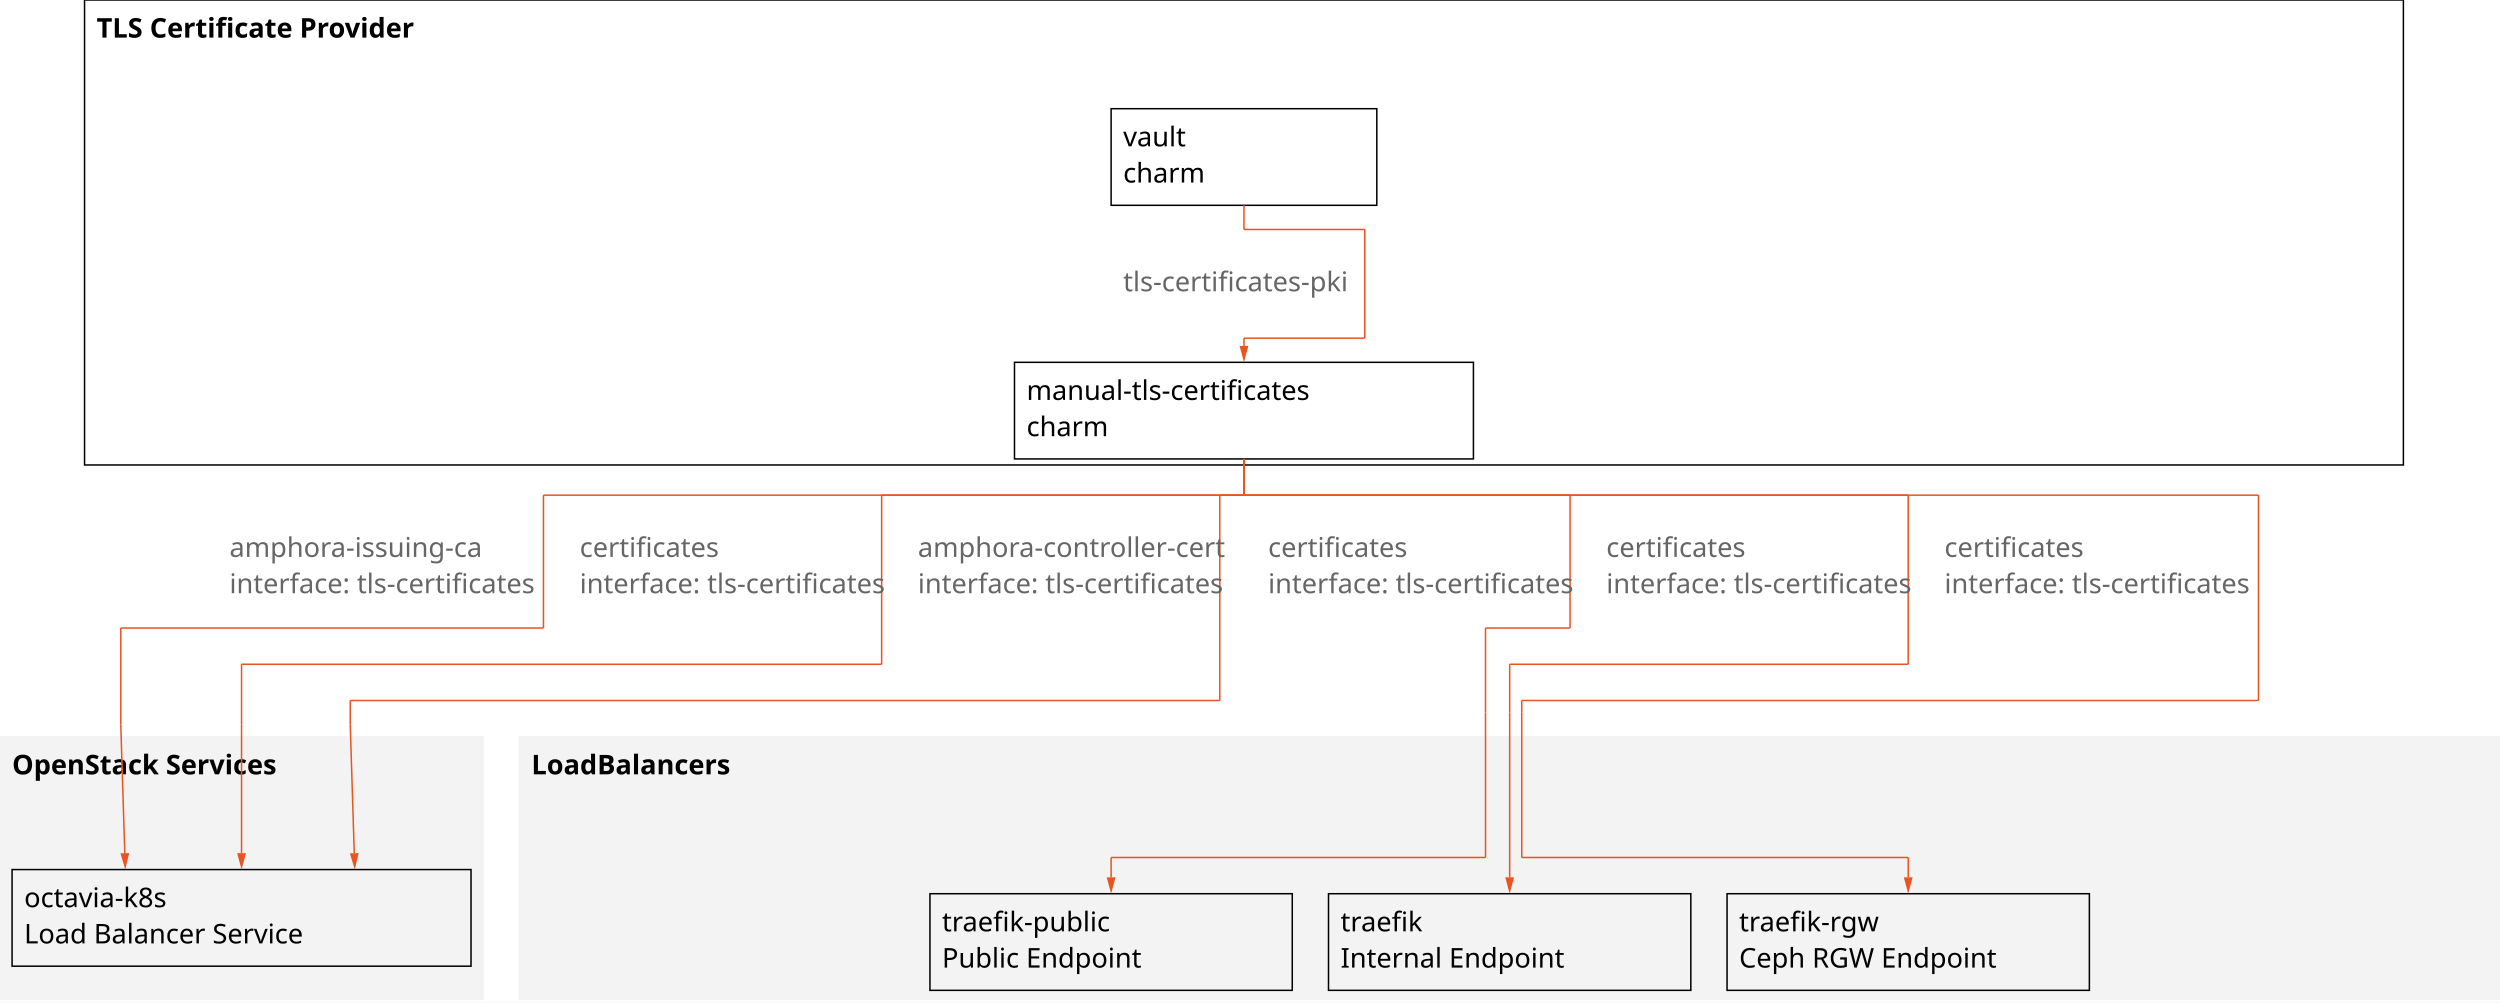
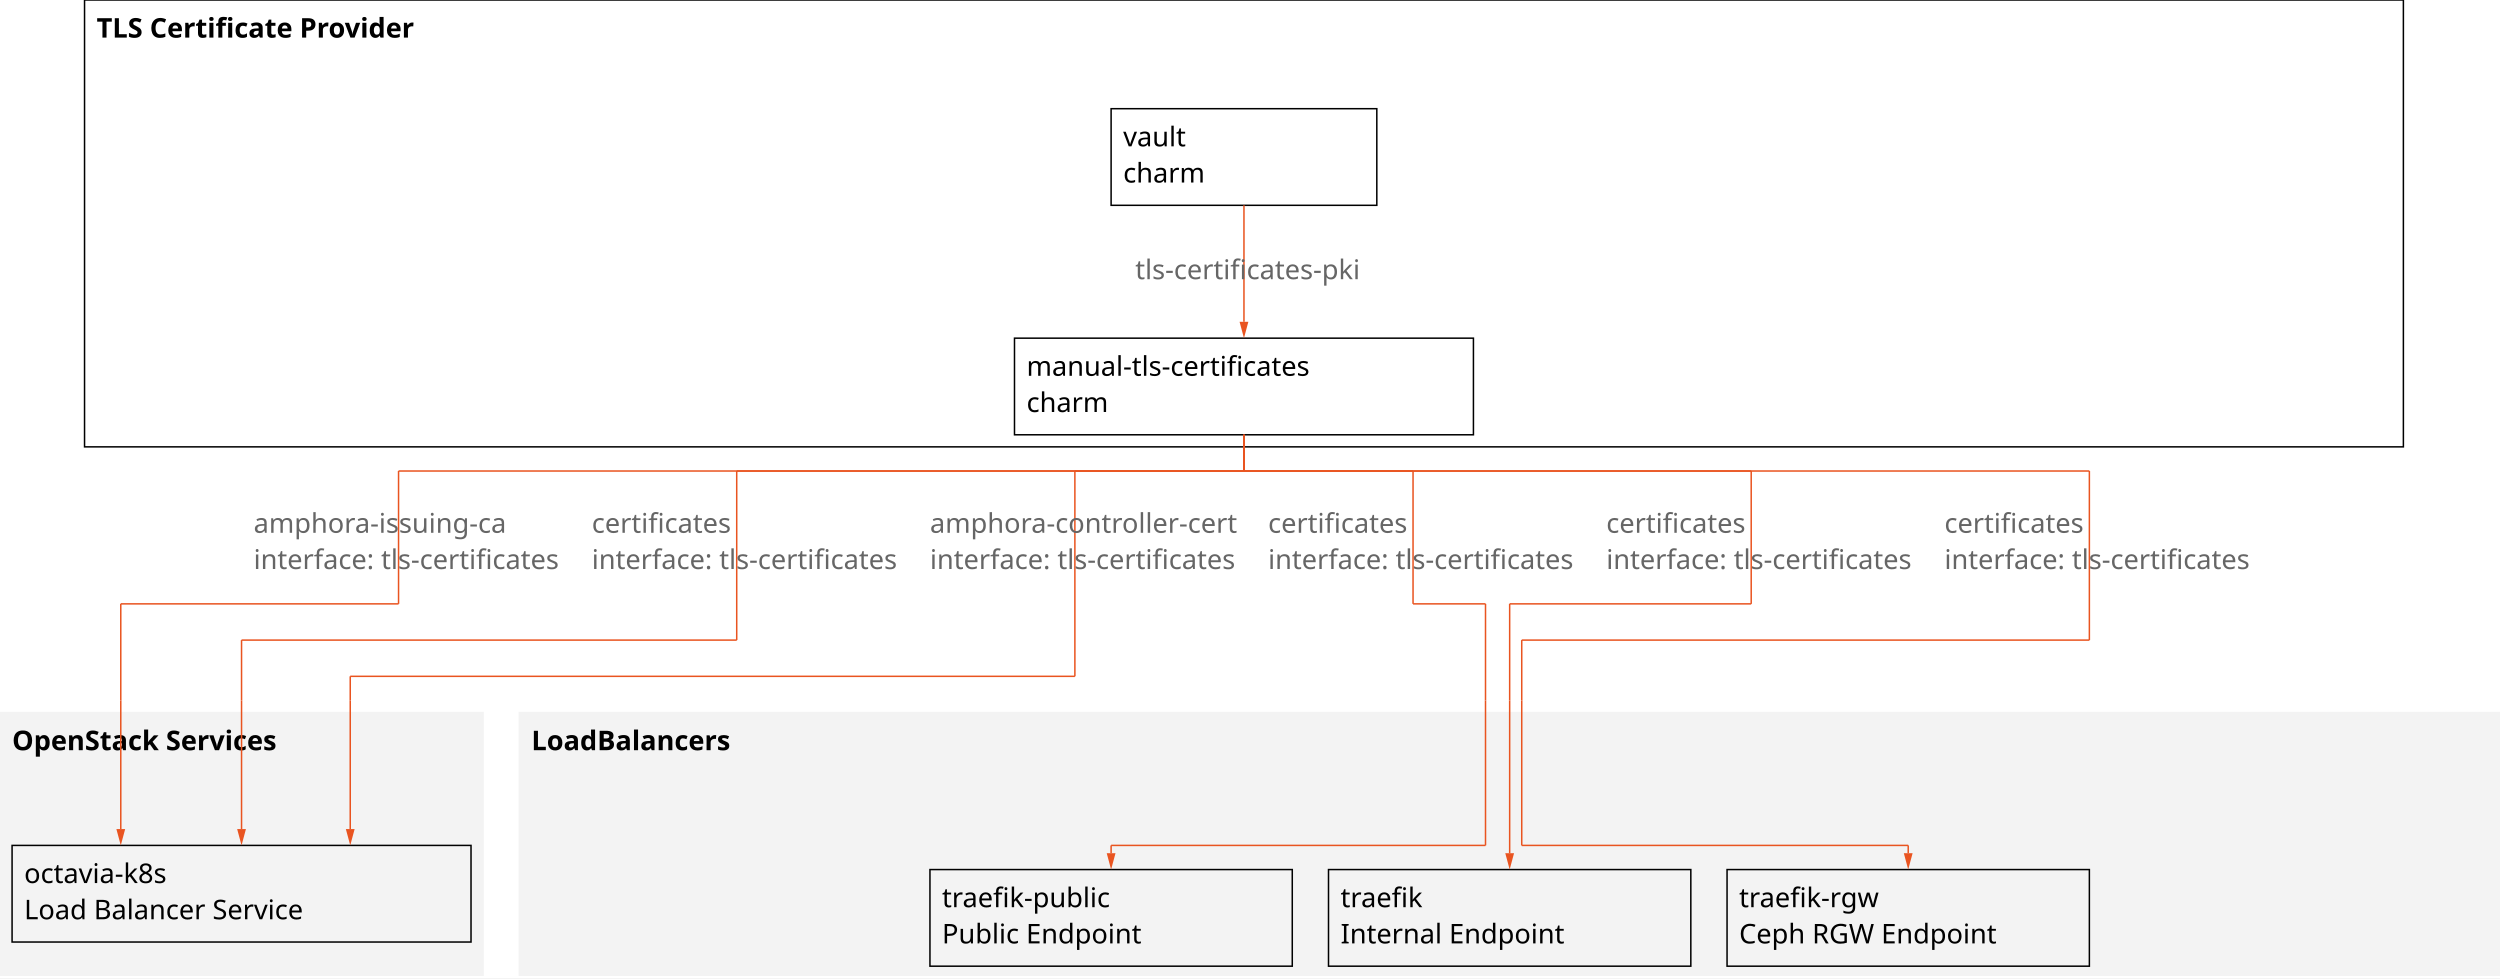
- <svg xmlns="http://www.w3.org/2000/svg" width="1656" height="664" viewBox="0 0 1656 664" xml:space="preserve">
-   <rect width="1656" height="664" fill="#FFFFFF" />
+ <svg xmlns="http://www.w3.org/2000/svg" width="1656" height="648" viewBox="0 0 1656 648" xml:space="preserve">
+   <rect width="1656" height="648" fill="#FFFFFF" />
  <g data-component-id="page">
-     <rect x="0" y="0" width="1656" height="664" fill="transparent" stroke="none" stroke-width="0" stroke-miterlimit="10" />
+     <rect x="0" y="0" width="1656" height="648" fill="transparent" stroke="none" stroke-width="0" stroke-miterlimit="10" />
    <g data-component-id="tls_provider">
-       <rect x="56" y="0" width="1536" height="308" fill="transparent" stroke="#000000" stroke-width="1" stroke-miterlimit="10" />
+       <rect x="56" y="0" width="1536" height="296" fill="transparent" stroke="#000000" stroke-width="1" stroke-miterlimit="10" />
      <g data-component-id="tls_provider__heading">
        <rect x="64" y="8" width="1520" height="48" fill="transparent" stroke="none" stroke-width="0" stroke-miterlimit="10" />
        <text font-family="Ubuntu Sans" data-dg-text-role="heading" data-dg-text-block-index="0">
          <tspan x="64" y="24.92" font-size="18" font-weight="700" fill="#000000">TLS Certificate Provider</tspan>
        </text>
      </g>
      <g data-component-id="tls_provider__body">
-         <rect x="64" y="72" width="1520" height="228" fill="transparent" stroke="none" stroke-width="0" stroke-miterlimit="10" />
+         <rect x="64" y="72" width="1520" height="216" fill="transparent" stroke="none" stroke-width="0" stroke-miterlimit="10" />
        <g data-component-id="vault_charm">
          <rect x="736" y="72" width="176" height="64" fill="transparent" stroke="#000000" stroke-width="1" stroke-miterlimit="10" />
          <text font-family="Ubuntu Sans" data-dg-text-role="label" data-dg-text-block-index="0">
            <tspan x="744" y="96.92" font-size="18" font-weight="400" fill="#000000">vault</tspan>
            <tspan x="744" y="120.92" font-size="18" font-weight="400" fill="#000000">charm</tspan>
          </text>
        </g>
        <g data-component-id="manual_tls_certificates">
-           <rect x="672" y="240" width="304" height="64" fill="transparent" stroke="#000000" stroke-width="1" stroke-miterlimit="10" />
+           <rect x="672" y="224" width="304" height="64" fill="transparent" stroke="#000000" stroke-width="1" stroke-miterlimit="10" />
          <text font-family="Ubuntu Sans" data-dg-text-role="label" data-dg-text-block-index="0">
-             <tspan x="680" y="264.92" font-size="18" font-weight="400" fill="#000000">manual-tls-certificates</tspan>
-             <tspan x="680" y="288.92" font-size="18" font-weight="400" fill="#000000">charm</tspan>
+             <tspan x="680" y="248.92" font-size="18" font-weight="400" fill="#000000">manual-tls-certificates</tspan>
+             <tspan x="680" y="272.92" font-size="18" font-weight="400" fill="#000000">charm</tspan>
          </text>
        </g>
      </g>
    </g>
    <g data-component-id="openstack_services">
-       <rect x="0" y="488" width="320" height="174" fill="#F3F3F3" stroke="#F3F3F3" stroke-width="1" stroke-miterlimit="10" />
+       <rect x="0" y="472" width="320" height="174" fill="#F3F3F3" stroke="#F3F3F3" stroke-width="1" stroke-miterlimit="10" />
      <g data-component-id="openstack_services__heading">
-         <rect x="8" y="496" width="304" height="48" fill="transparent" stroke="none" stroke-width="0" stroke-miterlimit="10" />
+         <rect x="8" y="480" width="304" height="48" fill="transparent" stroke="none" stroke-width="0" stroke-miterlimit="10" />
        <text font-family="Ubuntu Sans" data-dg-text-role="heading" data-dg-text-block-index="0">
-           <tspan x="8" y="512.92" font-size="18" font-weight="700" fill="#000000">OpenStack Services</tspan>
+           <tspan x="8" y="496.92" font-size="18" font-weight="700" fill="#000000">OpenStack Services</tspan>
        </text>
      </g>
      <g data-component-id="openstack_services__body">
-         <rect x="8" y="560" width="304" height="94" fill="transparent" stroke="none" stroke-width="0" stroke-miterlimit="10" />
+         <rect x="8" y="544" width="304" height="94" fill="transparent" stroke="none" stroke-width="0" stroke-miterlimit="10" />
        <g data-component-id="octavia_k8s">
-           <rect x="8" y="576" width="304" height="64" fill="transparent" stroke="#000000" stroke-width="1" stroke-miterlimit="10" />
+           <rect x="8" y="560" width="304" height="64" fill="transparent" stroke="#000000" stroke-width="1" stroke-miterlimit="10" />
          <text font-family="Ubuntu Sans" data-dg-text-role="label" data-dg-text-block-index="0">
-             <tspan x="16" y="600.92" font-size="18" font-weight="400" fill="#000000">octavia-k8s</tspan>
-             <tspan x="16" y="624.92" font-size="18" font-weight="400" fill="#000000">Load Balancer Service</tspan>
+             <tspan x="16" y="584.92" font-size="18" font-weight="400" fill="#000000">octavia-k8s</tspan>
+             <tspan x="16" y="608.92" font-size="18" font-weight="400" fill="#000000">Load Balancer Service</tspan>
          </text>
        </g>
      </g>
    </g>
    <g data-component-id="load_balancers">
-       <rect x="344" y="488" width="1312" height="174" fill="#F3F3F3" stroke="#F3F3F3" stroke-width="1" stroke-miterlimit="10" />
+       <rect x="344" y="472" width="1312" height="174" fill="#F3F3F3" stroke="#F3F3F3" stroke-width="1" stroke-miterlimit="10" />
      <g data-component-id="load_balancers__heading">
-         <rect x="352" y="496" width="1296" height="48" fill="transparent" stroke="none" stroke-width="0" stroke-miterlimit="10" />
+         <rect x="352" y="480" width="1296" height="48" fill="transparent" stroke="none" stroke-width="0" stroke-miterlimit="10" />
        <text font-family="Ubuntu Sans" data-dg-text-role="heading" data-dg-text-block-index="0">
-           <tspan x="352" y="512.92" font-size="18" font-weight="700" fill="#000000">LoadBalancers</tspan>
+           <tspan x="352" y="496.92" font-size="18" font-weight="700" fill="#000000">LoadBalancers</tspan>
        </text>
      </g>
      <g data-component-id="load_balancers__body">
-         <rect x="352" y="560" width="1296" height="94" fill="transparent" stroke="none" stroke-width="0" stroke-miterlimit="10" />
+         <rect x="352" y="544" width="1296" height="94" fill="transparent" stroke="none" stroke-width="0" stroke-miterlimit="10" />
        <g data-component-id="traefik_public">
-           <rect x="616" y="592" width="240" height="64" fill="transparent" stroke="#000000" stroke-width="1" stroke-miterlimit="10" />
+           <rect x="616" y="576" width="240" height="64" fill="transparent" stroke="#000000" stroke-width="1" stroke-miterlimit="10" />
          <text font-family="Ubuntu Sans" data-dg-text-role="label" data-dg-text-block-index="0">
-             <tspan x="624" y="616.92" font-size="18" font-weight="400" fill="#000000">traefik-public</tspan>
-             <tspan x="624" y="640.92" font-size="18" font-weight="400" fill="#000000">Public Endpoint</tspan>
+             <tspan x="624" y="600.92" font-size="18" font-weight="400" fill="#000000">traefik-public</tspan>
+             <tspan x="624" y="624.92" font-size="18" font-weight="400" fill="#000000">Public Endpoint</tspan>
          </text>
        </g>
        <g data-component-id="traefik_internal">
-           <rect x="880" y="592" width="240" height="64" fill="transparent" stroke="#000000" stroke-width="1" stroke-miterlimit="10" />
+           <rect x="880" y="576" width="240" height="64" fill="transparent" stroke="#000000" stroke-width="1" stroke-miterlimit="10" />
          <text font-family="Ubuntu Sans" data-dg-text-role="label" data-dg-text-block-index="0">
-             <tspan x="888" y="616.92" font-size="18" font-weight="400" fill="#000000">traefik</tspan>
-             <tspan x="888" y="640.92" font-size="18" font-weight="400" fill="#000000">Internal Endpoint</tspan>
+             <tspan x="888" y="600.92" font-size="18" font-weight="400" fill="#000000">traefik</tspan>
+             <tspan x="888" y="624.92" font-size="18" font-weight="400" fill="#000000">Internal Endpoint</tspan>
          </text>
        </g>
        <g data-component-id="traefik_rgw">
-           <rect x="1144" y="592" width="240" height="64" fill="transparent" stroke="#000000" stroke-width="1" stroke-miterlimit="10" />
+           <rect x="1144" y="576" width="240" height="64" fill="transparent" stroke="#000000" stroke-width="1" stroke-miterlimit="10" />
          <text font-family="Ubuntu Sans" data-dg-text-role="label" data-dg-text-block-index="0">
-             <tspan x="1152" y="616.92" font-size="18" font-weight="400" fill="#000000">traefik-rgw</tspan>
-             <tspan x="1152" y="640.92" font-size="18" font-weight="400" fill="#000000">Ceph RGW Endpoint</tspan>
+             <tspan x="1152" y="600.92" font-size="18" font-weight="400" fill="#000000">traefik-rgw</tspan>
+             <tspan x="1152" y="624.92" font-size="18" font-weight="400" fill="#000000">Ceph RGW Endpoint</tspan>
          </text>
        </g>
      </g>
    </g>
  </g>
  <g data-dg-arrow="true" data-component-id="edge-0">
-     <line x1="824" y1="136" x2="824" y2="152" fill="none" stroke="#E95420" stroke-width="1" stroke-miterlimit="10" />
-     <line x1="824" y1="152" x2="904" y2="152" fill="none" stroke="#E95420" stroke-width="1" stroke-miterlimit="10" />
-     <line x1="904" y1="152" x2="904" y2="224" fill="none" stroke="#E95420" stroke-width="1" stroke-miterlimit="10" />
-     <line x1="904" y1="224" x2="824" y2="224" fill="none" stroke="#E95420" stroke-width="1" stroke-miterlimit="10" />
-     <line x1="824" y1="224" x2="824" y2="229.16" fill="none" stroke="#E95420" stroke-width="1" stroke-miterlimit="10" />
-     <polygon points="821.09,229.16 824,240 826.91,229.16" fill="#E95420" />
-     <rect x="744" y="168" width="152" height="40" fill="transparent" stroke="none" />
+     <line x1="824" y1="136" x2="824" y2="213.16" fill="none" stroke="#E95420" stroke-width="1" stroke-miterlimit="10" />
+     <polygon points="821.09,213.16 824,224 826.91,213.16" fill="#E95420" />
+     <rect x="752" y="160" width="152" height="40" fill="transparent" stroke="none" />
    <text font-family="Ubuntu Sans">
-       <tspan x="744" y="192.92" font-size="18" font-weight="400" fill="#666666">tls-certificates-pki</tspan>
+       <tspan x="752" y="184.92" font-size="18" font-weight="400" fill="#666666">tls-certificates-pki</tspan>
    </text>
  </g>
  <g data-dg-arrow="true" data-component-id="edge-1">
-     <line x1="824" y1="304" x2="824" y2="320" fill="none" stroke="#E95420" stroke-width="1" stroke-miterlimit="10" />
-     <line x1="824" y1="320" x2="824" y2="328" fill="none" stroke="#E95420" stroke-width="1" stroke-miterlimit="10" />
-     <line x1="824" y1="328" x2="584" y2="328" fill="none" stroke="#E95420" stroke-width="1" stroke-miterlimit="10" />
-     <line x1="584" y1="328" x2="584" y2="440" fill="none" stroke="#E95420" stroke-width="1" stroke-miterlimit="10" />
-     <line x1="584" y1="440" x2="160" y2="440" fill="none" stroke="#E95420" stroke-width="1" stroke-miterlimit="10" />
-     <line x1="160" y1="440" x2="160" y2="480" fill="none" stroke="#E95420" stroke-width="1" stroke-miterlimit="10" />
-     <line x1="160" y1="480" x2="160" y2="565.16" fill="none" stroke="#E95420" stroke-width="1" stroke-miterlimit="10" />
-     <polygon points="157.09,565.16 160,576 162.91,565.16" fill="#E95420" />
-     <rect x="384" y="344" width="200" height="64" fill="transparent" stroke="none" />
+     <line x1="824" y1="288" x2="824" y2="304" fill="none" stroke="#E95420" stroke-width="1" stroke-miterlimit="10" />
+     <line x1="824" y1="304" x2="824" y2="312" fill="none" stroke="#E95420" stroke-width="1" stroke-miterlimit="10" />
+     <line x1="824" y1="312" x2="488" y2="312" fill="none" stroke="#E95420" stroke-width="1" stroke-miterlimit="10" />
+     <line x1="488" y1="312" x2="488" y2="424" fill="none" stroke="#E95420" stroke-width="1" stroke-miterlimit="10" />
+     <line x1="488" y1="424" x2="160" y2="424" fill="none" stroke="#E95420" stroke-width="1" stroke-miterlimit="10" />
+     <line x1="160" y1="424" x2="160" y2="464" fill="none" stroke="#E95420" stroke-width="1" stroke-miterlimit="10" />
+     <line x1="160" y1="464" x2="160" y2="549.16" fill="none" stroke="#E95420" stroke-width="1" stroke-miterlimit="10" />
+     <polygon points="157.09,549.16 160,560 162.91,549.16" fill="#E95420" />
+     <rect x="392" y="328" width="200" height="64" fill="transparent" stroke="none" />
    <text font-family="Ubuntu Sans">
-       <tspan x="384" y="368.92" font-size="18" font-weight="400" fill="#666666">certificates</tspan>
-       <tspan x="384" y="392.92" font-size="18" font-weight="400" fill="#666666">interface: tls-certificates</tspan>
+       <tspan x="392" y="352.92" font-size="18" font-weight="400" fill="#666666">certificates</tspan>
+       <tspan x="392" y="376.92" font-size="18" font-weight="400" fill="#666666">interface: tls-certificates</tspan>
    </text>
  </g>
  <g data-dg-arrow="true" data-component-id="edge-2">
-     <line x1="824" y1="304" x2="824" y2="320" fill="none" stroke="#E95420" stroke-width="1" stroke-miterlimit="10" />
-     <line x1="824" y1="320" x2="824" y2="328" fill="none" stroke="#E95420" stroke-width="1" stroke-miterlimit="10" />
-     <line x1="824" y1="328" x2="360" y2="328" fill="none" stroke="#E95420" stroke-width="1" stroke-miterlimit="10" />
-     <line x1="360" y1="328" x2="360" y2="416" fill="none" stroke="#E95420" stroke-width="1" stroke-miterlimit="10" />
-     <line x1="360" y1="416" x2="80" y2="416" fill="none" stroke="#E95420" stroke-width="1" stroke-miterlimit="10" />
-     <line x1="80" y1="416" x2="80" y2="480" fill="none" stroke="#E95420" stroke-width="1" stroke-miterlimit="10" />
-     <line x1="80" y1="480" x2="82.66" y2="565.16" fill="none" stroke="#E95420" stroke-width="1" stroke-miterlimit="10" />
-     <polygon points="79.76,565.26 83,576 85.57,565.07" fill="#E95420" />
-     <rect x="152" y="344" width="200" height="64" fill="transparent" stroke="none" />
+     <line x1="824" y1="288" x2="824" y2="304" fill="none" stroke="#E95420" stroke-width="1" stroke-miterlimit="10" />
+     <line x1="824" y1="304" x2="824" y2="312" fill="none" stroke="#E95420" stroke-width="1" stroke-miterlimit="10" />
+     <line x1="824" y1="312" x2="264" y2="312" fill="none" stroke="#E95420" stroke-width="1" stroke-miterlimit="10" />
+     <line x1="264" y1="312" x2="264" y2="400" fill="none" stroke="#E95420" stroke-width="1" stroke-miterlimit="10" />
+     <line x1="264" y1="400" x2="80" y2="400" fill="none" stroke="#E95420" stroke-width="1" stroke-miterlimit="10" />
+     <line x1="80" y1="400" x2="80" y2="464" fill="none" stroke="#E95420" stroke-width="1" stroke-miterlimit="10" />
+     <line x1="80" y1="464" x2="80" y2="549.16" fill="none" stroke="#E95420" stroke-width="1" stroke-miterlimit="10" />
+     <polygon points="77.09,549.16 80,560 82.91,549.16" fill="#E95420" />
+     <rect x="168" y="328" width="200" height="64" fill="transparent" stroke="none" />
    <text font-family="Ubuntu Sans">
-       <tspan x="152" y="368.92" font-size="18" font-weight="400" fill="#666666">amphora-issuing-ca</tspan>
-       <tspan x="152" y="392.92" font-size="18" font-weight="400" fill="#666666">interface: tls-certificates</tspan>
+       <tspan x="168" y="352.92" font-size="18" font-weight="400" fill="#666666">amphora-issuing-ca</tspan>
+       <tspan x="168" y="376.92" font-size="18" font-weight="400" fill="#666666">interface: tls-certificates</tspan>
    </text>
  </g>
  <g data-dg-arrow="true" data-component-id="edge-3">
-     <line x1="824" y1="304" x2="824" y2="320" fill="none" stroke="#E95420" stroke-width="1" stroke-miterlimit="10" />
-     <line x1="824" y1="320" x2="824" y2="328" fill="none" stroke="#E95420" stroke-width="1" stroke-miterlimit="10" />
-     <line x1="824" y1="328" x2="808" y2="328" fill="none" stroke="#E95420" stroke-width="1" stroke-miterlimit="10" />
-     <line x1="808" y1="328" x2="808" y2="464" fill="none" stroke="#E95420" stroke-width="1" stroke-miterlimit="10" />
-     <line x1="808" y1="464" x2="232" y2="464" fill="none" stroke="#E95420" stroke-width="1" stroke-miterlimit="10" />
-     <line x1="232" y1="464" x2="232" y2="480" fill="none" stroke="#E95420" stroke-width="1" stroke-miterlimit="10" />
-     <line x1="232" y1="480" x2="234.66" y2="565.16" fill="none" stroke="#E95420" stroke-width="1" stroke-miterlimit="10" />
-     <polygon points="231.76,565.26 235,576 237.57,565.07" fill="#E95420" />
-     <rect x="608" y="344" width="200" height="64" fill="transparent" stroke="none" />
+     <line x1="824" y1="288" x2="824" y2="304" fill="none" stroke="#E95420" stroke-width="1" stroke-miterlimit="10" />
+     <line x1="824" y1="304" x2="824" y2="312" fill="none" stroke="#E95420" stroke-width="1" stroke-miterlimit="10" />
+     <line x1="824" y1="312" x2="712" y2="312" fill="none" stroke="#E95420" stroke-width="1" stroke-miterlimit="10" />
+     <line x1="712" y1="312" x2="712" y2="448" fill="none" stroke="#E95420" stroke-width="1" stroke-miterlimit="10" />
+     <line x1="712" y1="448" x2="232" y2="448" fill="none" stroke="#E95420" stroke-width="1" stroke-miterlimit="10" />
+     <line x1="232" y1="448" x2="232" y2="464" fill="none" stroke="#E95420" stroke-width="1" stroke-miterlimit="10" />
+     <line x1="232" y1="464" x2="232" y2="549.16" fill="none" stroke="#E95420" stroke-width="1" stroke-miterlimit="10" />
+     <polygon points="229.09,549.16 232,560 234.91,549.16" fill="#E95420" />
+     <rect x="616" y="328" width="200" height="64" fill="transparent" stroke="none" />
    <text font-family="Ubuntu Sans">
-       <tspan x="608" y="368.92" font-size="18" font-weight="400" fill="#666666">amphora-controller-cert</tspan>
-       <tspan x="608" y="392.92" font-size="18" font-weight="400" fill="#666666">interface: tls-certificates</tspan>
+       <tspan x="616" y="352.92" font-size="18" font-weight="400" fill="#666666">amphora-controller-cert</tspan>
+       <tspan x="616" y="376.92" font-size="18" font-weight="400" fill="#666666">interface: tls-certificates</tspan>
    </text>
  </g>
  <g data-dg-arrow="true" data-component-id="edge-4">
-     <line x1="824" y1="304" x2="824" y2="320" fill="none" stroke="#E95420" stroke-width="1" stroke-miterlimit="10" />
-     <line x1="824" y1="320" x2="824" y2="328" fill="none" stroke="#E95420" stroke-width="1" stroke-miterlimit="10" />
-     <line x1="824" y1="328" x2="1040" y2="328" fill="none" stroke="#E95420" stroke-width="1" stroke-miterlimit="10" />
-     <line x1="1040" y1="328" x2="1040" y2="416" fill="none" stroke="#E95420" stroke-width="1" stroke-miterlimit="10" />
-     <line x1="1040" y1="416" x2="984" y2="416" fill="none" stroke="#E95420" stroke-width="1" stroke-miterlimit="10" />
-     <line x1="984" y1="416" x2="984" y2="472" fill="none" stroke="#E95420" stroke-width="1" stroke-miterlimit="10" />
-     <line x1="984" y1="472" x2="984" y2="568" fill="none" stroke="#E95420" stroke-width="1" stroke-miterlimit="10" />
-     <line x1="984" y1="568" x2="736" y2="568" fill="none" stroke="#E95420" stroke-width="1" stroke-miterlimit="10" />
-     <line x1="736" y1="568" x2="736" y2="581.16" fill="none" stroke="#E95420" stroke-width="1" stroke-miterlimit="10" />
-     <polygon points="733.09,581.16 736,592 738.91,581.16" fill="#E95420" />
-     <rect x="840" y="344" width="200" height="64" fill="transparent" stroke="none" />
+     <line x1="824" y1="288" x2="824" y2="304" fill="none" stroke="#E95420" stroke-width="1" stroke-miterlimit="10" />
+     <line x1="824" y1="304" x2="824" y2="312" fill="none" stroke="#E95420" stroke-width="1" stroke-miterlimit="10" />
+     <line x1="824" y1="312" x2="936" y2="312" fill="none" stroke="#E95420" stroke-width="1" stroke-miterlimit="10" />
+     <line x1="936" y1="312" x2="936" y2="400" fill="none" stroke="#E95420" stroke-width="1" stroke-miterlimit="10" />
+     <line x1="936" y1="400" x2="984" y2="400" fill="none" stroke="#E95420" stroke-width="1" stroke-miterlimit="10" />
+     <line x1="984" y1="400" x2="984" y2="464" fill="none" stroke="#E95420" stroke-width="1" stroke-miterlimit="10" />
+     <line x1="984" y1="464" x2="984" y2="560" fill="none" stroke="#E95420" stroke-width="1" stroke-miterlimit="10" />
+     <line x1="984" y1="560" x2="736" y2="560" fill="none" stroke="#E95420" stroke-width="1" stroke-miterlimit="10" />
+     <line x1="736" y1="560" x2="736" y2="565.16" fill="none" stroke="#E95420" stroke-width="1" stroke-miterlimit="10" />
+     <polygon points="733.09,565.16 736,576 738.91,565.16" fill="#E95420" />
+     <rect x="840" y="328" width="200" height="64" fill="transparent" stroke="none" />
    <text font-family="Ubuntu Sans">
-       <tspan x="840" y="368.92" font-size="18" font-weight="400" fill="#666666">certificates</tspan>
-       <tspan x="840" y="392.92" font-size="18" font-weight="400" fill="#666666">interface: tls-certificates</tspan>
+       <tspan x="840" y="352.92" font-size="18" font-weight="400" fill="#666666">certificates</tspan>
+       <tspan x="840" y="376.92" font-size="18" font-weight="400" fill="#666666">interface: tls-certificates</tspan>
    </text>
  </g>
  <g data-dg-arrow="true" data-component-id="edge-5">
-     <line x1="824" y1="304" x2="824" y2="320" fill="none" stroke="#E95420" stroke-width="1" stroke-miterlimit="10" />
-     <line x1="824" y1="320" x2="824" y2="328" fill="none" stroke="#E95420" stroke-width="1" stroke-miterlimit="10" />
-     <line x1="824" y1="328" x2="1264" y2="328" fill="none" stroke="#E95420" stroke-width="1" stroke-miterlimit="10" />
-     <line x1="1264" y1="328" x2="1264" y2="440" fill="none" stroke="#E95420" stroke-width="1" stroke-miterlimit="10" />
-     <line x1="1264" y1="440" x2="1000" y2="440" fill="none" stroke="#E95420" stroke-width="1" stroke-miterlimit="10" />
-     <line x1="1000" y1="440" x2="1000" y2="472" fill="none" stroke="#E95420" stroke-width="1" stroke-miterlimit="10" />
-     <line x1="1000" y1="472" x2="1000" y2="581.16" fill="none" stroke="#E95420" stroke-width="1" stroke-miterlimit="10" />
-     <polygon points="997.09,581.16 1000,592 1002.91,581.16" fill="#E95420" />
-     <rect x="1064" y="344" width="200" height="64" fill="transparent" stroke="none" />
+     <line x1="824" y1="288" x2="824" y2="304" fill="none" stroke="#E95420" stroke-width="1" stroke-miterlimit="10" />
+     <line x1="824" y1="304" x2="824" y2="312" fill="none" stroke="#E95420" stroke-width="1" stroke-miterlimit="10" />
+     <line x1="824" y1="312" x2="1160" y2="312" fill="none" stroke="#E95420" stroke-width="1" stroke-miterlimit="10" />
+     <line x1="1160" y1="312" x2="1160" y2="400" fill="none" stroke="#E95420" stroke-width="1" stroke-miterlimit="10" />
+     <line x1="1160" y1="400" x2="1000" y2="400" fill="none" stroke="#E95420" stroke-width="1" stroke-miterlimit="10" />
+     <line x1="1000" y1="400" x2="1000" y2="464" fill="none" stroke="#E95420" stroke-width="1" stroke-miterlimit="10" />
+     <line x1="1000" y1="464" x2="1000" y2="565.16" fill="none" stroke="#E95420" stroke-width="1" stroke-miterlimit="10" />
+     <polygon points="997.09,565.16 1000,576 1002.91,565.16" fill="#E95420" />
+     <rect x="1064" y="328" width="200" height="64" fill="transparent" stroke="none" />
    <text font-family="Ubuntu Sans">
-       <tspan x="1064" y="368.92" font-size="18" font-weight="400" fill="#666666">certificates</tspan>
-       <tspan x="1064" y="392.92" font-size="18" font-weight="400" fill="#666666">interface: tls-certificates</tspan>
+       <tspan x="1064" y="352.92" font-size="18" font-weight="400" fill="#666666">certificates</tspan>
+       <tspan x="1064" y="376.92" font-size="18" font-weight="400" fill="#666666">interface: tls-certificates</tspan>
    </text>
  </g>
  <g data-dg-arrow="true" data-component-id="edge-6">
-     <line x1="824" y1="304" x2="824" y2="320" fill="none" stroke="#E95420" stroke-width="1" stroke-miterlimit="10" />
-     <line x1="824" y1="320" x2="824" y2="328" fill="none" stroke="#E95420" stroke-width="1" stroke-miterlimit="10" />
-     <line x1="824" y1="328" x2="1496" y2="328" fill="none" stroke="#E95420" stroke-width="1" stroke-miterlimit="10" />
-     <line x1="1496" y1="328" x2="1496" y2="464" fill="none" stroke="#E95420" stroke-width="1" stroke-miterlimit="10" />
-     <line x1="1496" y1="464" x2="1008" y2="464" fill="none" stroke="#E95420" stroke-width="1" stroke-miterlimit="10" />
-     <line x1="1008" y1="464" x2="1008" y2="472" fill="none" stroke="#E95420" stroke-width="1" stroke-miterlimit="10" />
-     <line x1="1008" y1="472" x2="1008" y2="568" fill="none" stroke="#E95420" stroke-width="1" stroke-miterlimit="10" />
-     <line x1="1008" y1="568" x2="1264" y2="568" fill="none" stroke="#E95420" stroke-width="1" stroke-miterlimit="10" />
-     <line x1="1264" y1="568" x2="1264" y2="581.16" fill="none" stroke="#E95420" stroke-width="1" stroke-miterlimit="10" />
-     <polygon points="1261.09,581.16 1264,592 1266.91,581.16" fill="#E95420" />
-     <rect x="1288" y="344" width="200" height="64" fill="transparent" stroke="none" />
+     <line x1="824" y1="288" x2="824" y2="304" fill="none" stroke="#E95420" stroke-width="1" stroke-miterlimit="10" />
+     <line x1="824" y1="304" x2="824" y2="312" fill="none" stroke="#E95420" stroke-width="1" stroke-miterlimit="10" />
+     <line x1="824" y1="312" x2="1384" y2="312" fill="none" stroke="#E95420" stroke-width="1" stroke-miterlimit="10" />
+     <line x1="1384" y1="312" x2="1384" y2="424" fill="none" stroke="#E95420" stroke-width="1" stroke-miterlimit="10" />
+     <line x1="1384" y1="424" x2="1008" y2="424" fill="none" stroke="#E95420" stroke-width="1" stroke-miterlimit="10" />
+     <line x1="1008" y1="424" x2="1008" y2="464" fill="none" stroke="#E95420" stroke-width="1" stroke-miterlimit="10" />
+     <line x1="1008" y1="464" x2="1008" y2="560" fill="none" stroke="#E95420" stroke-width="1" stroke-miterlimit="10" />
+     <line x1="1008" y1="560" x2="1264" y2="560" fill="none" stroke="#E95420" stroke-width="1" stroke-miterlimit="10" />
+     <line x1="1264" y1="560" x2="1264" y2="565.16" fill="none" stroke="#E95420" stroke-width="1" stroke-miterlimit="10" />
+     <polygon points="1261.09,565.16 1264,576 1266.91,565.16" fill="#E95420" />
+     <rect x="1288" y="328" width="200" height="64" fill="transparent" stroke="none" />
    <text font-family="Ubuntu Sans">
-       <tspan x="1288" y="368.92" font-size="18" font-weight="400" fill="#666666">certificates</tspan>
-       <tspan x="1288" y="392.92" font-size="18" font-weight="400" fill="#666666">interface: tls-certificates</tspan>
+       <tspan x="1288" y="352.92" font-size="18" font-weight="400" fill="#666666">certificates</tspan>
+       <tspan x="1288" y="376.92" font-size="18" font-weight="400" fill="#666666">interface: tls-certificates</tspan>
    </text>
  </g>
</svg>
